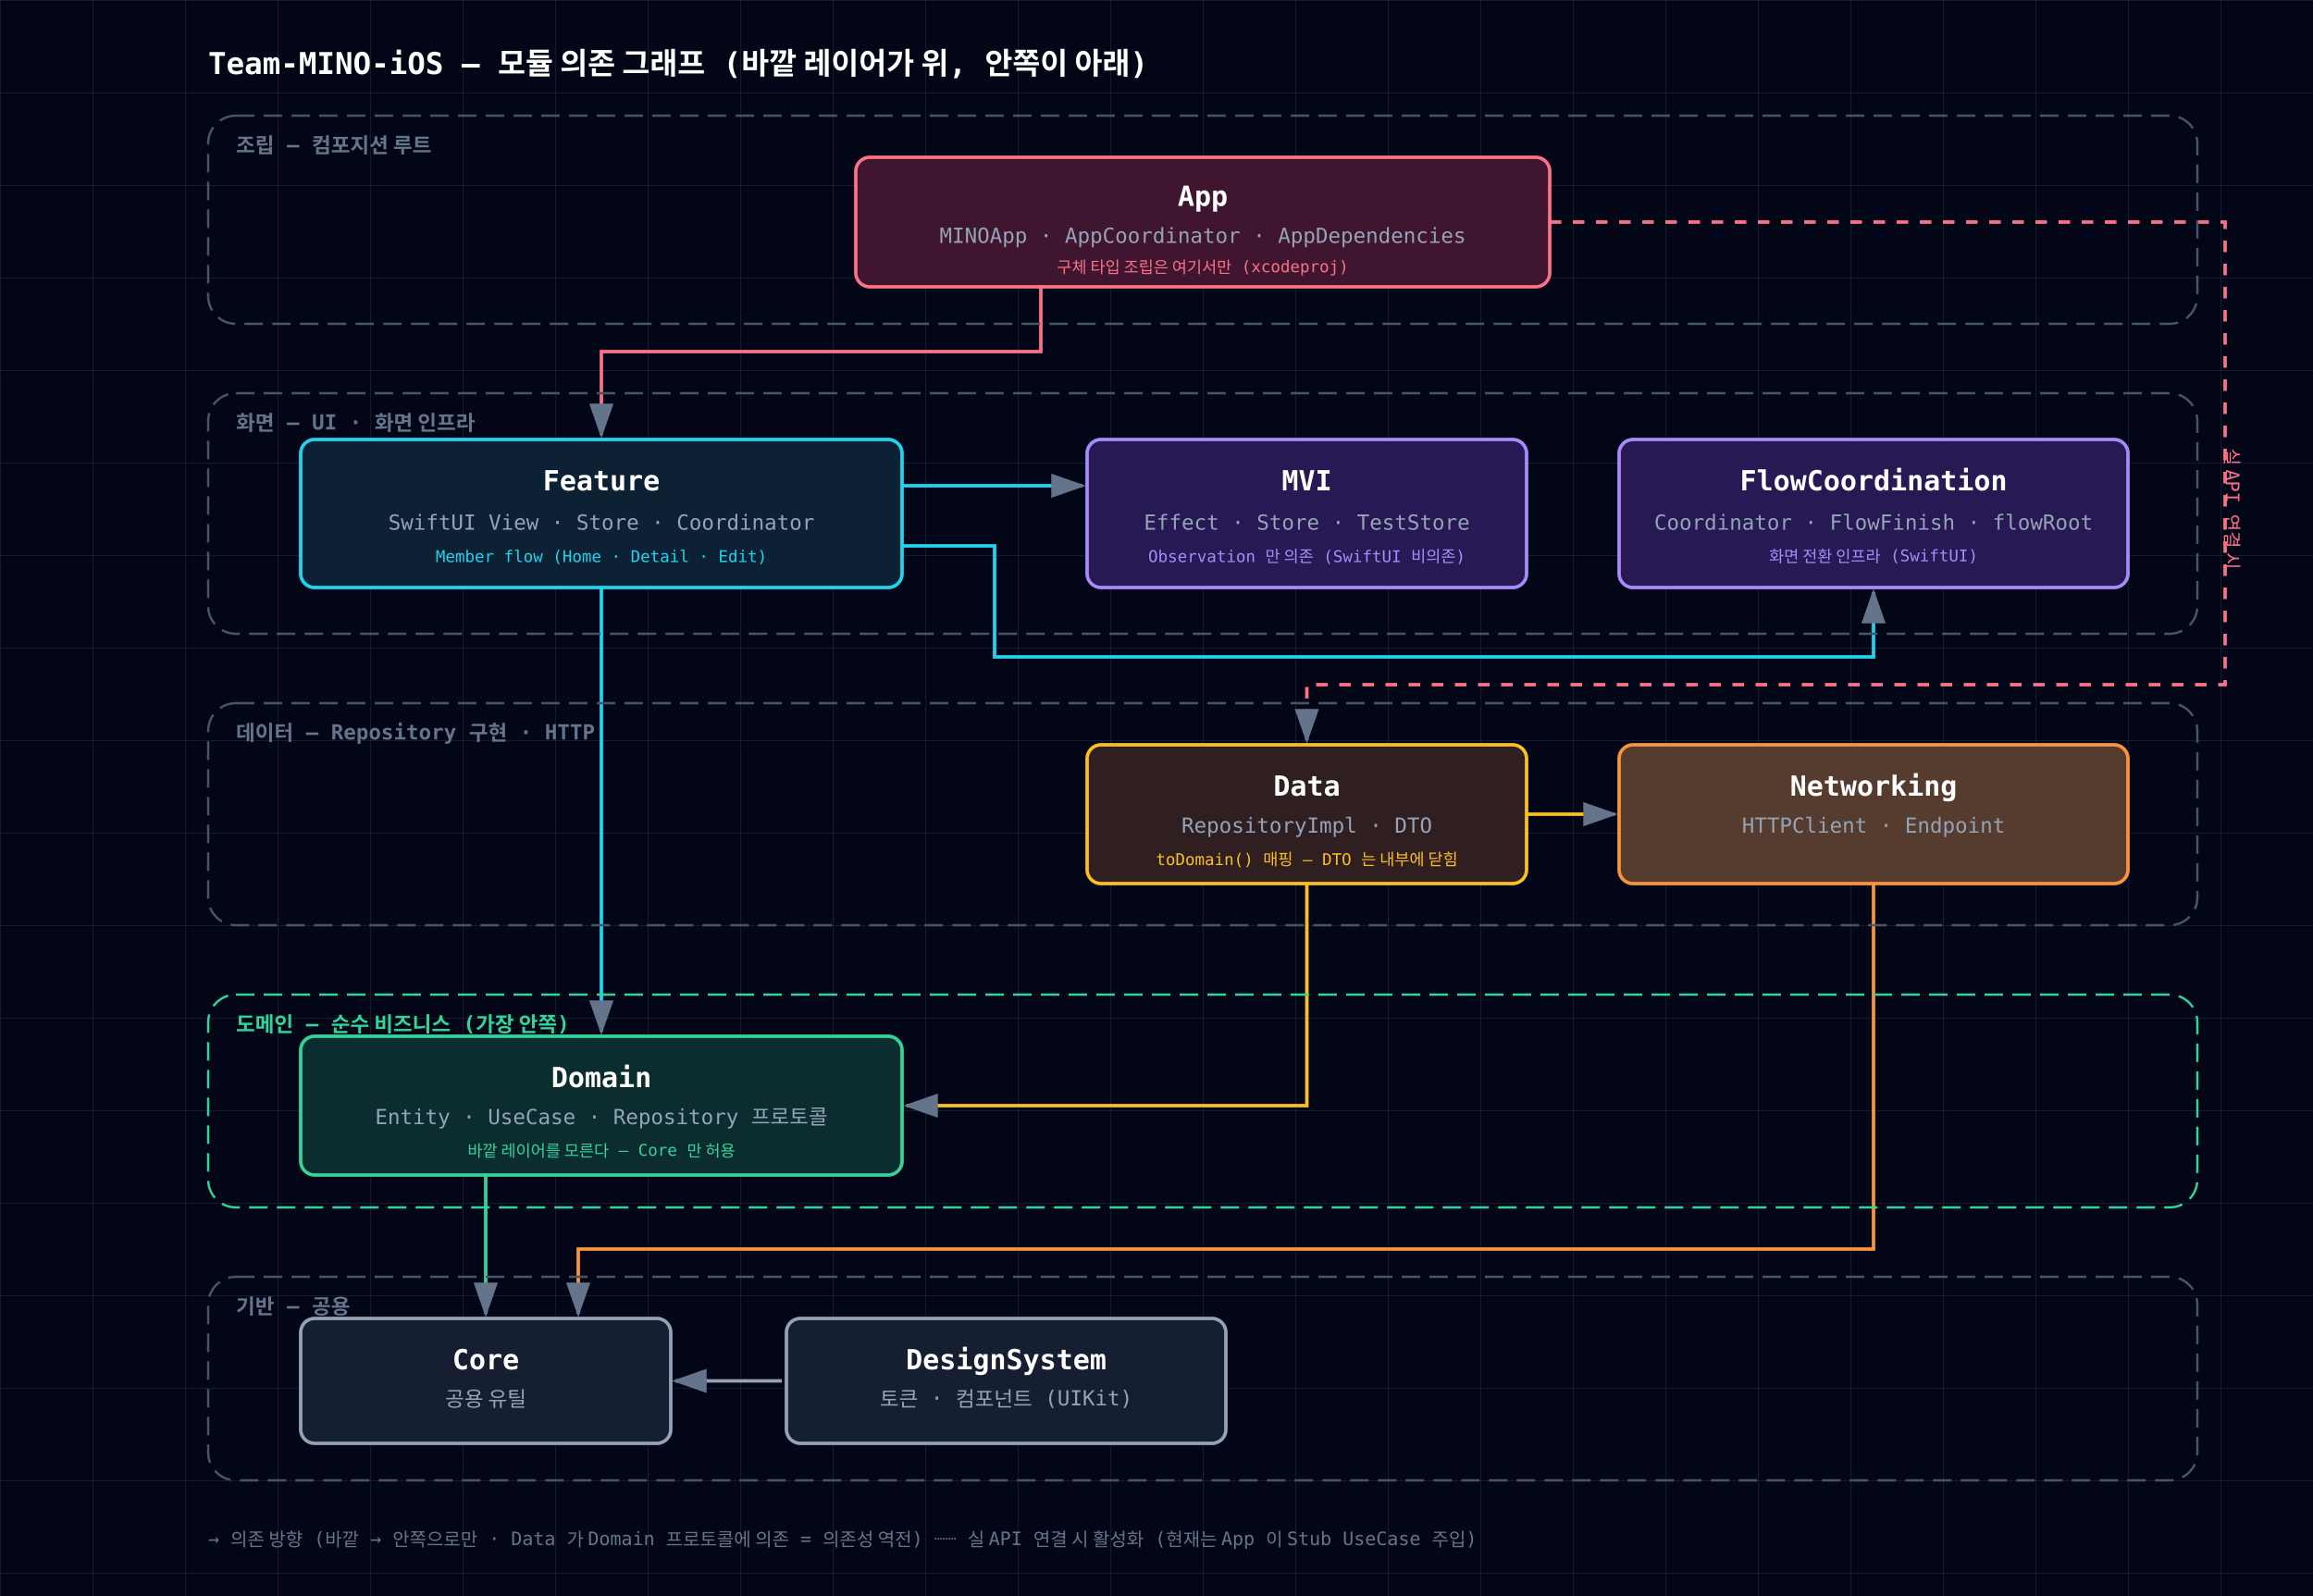
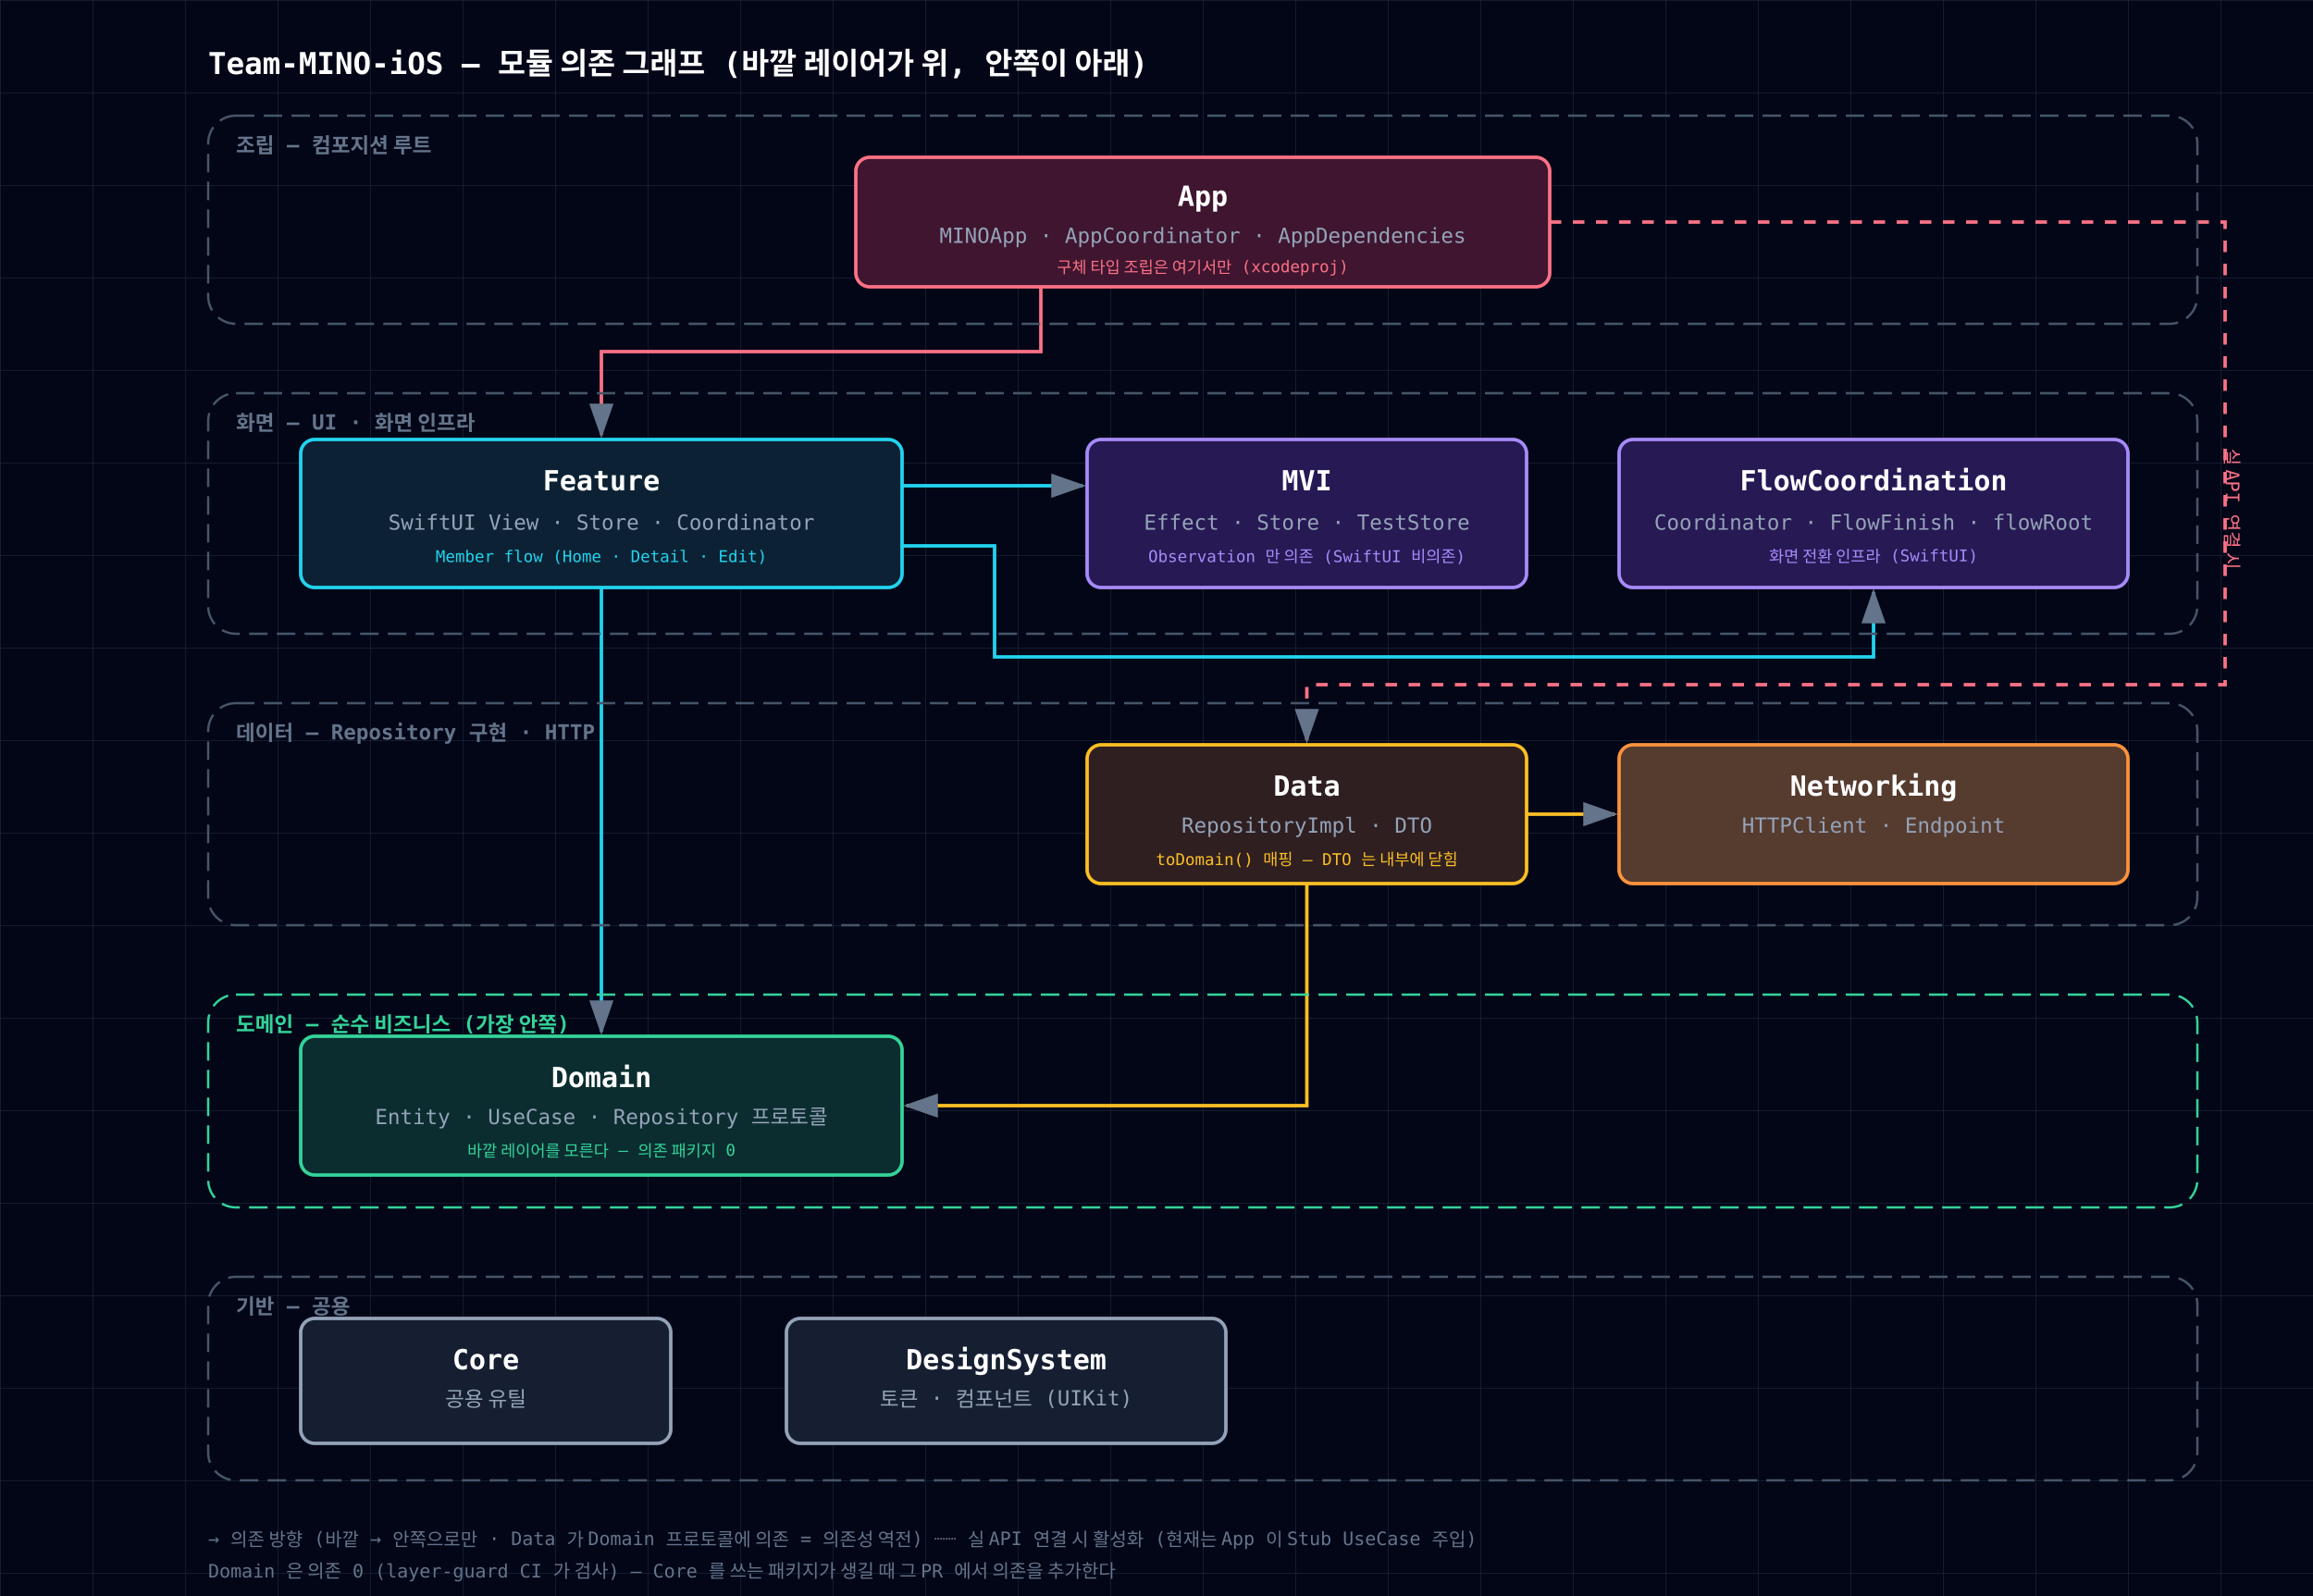
<svg xmlns="http://www.w3.org/2000/svg" viewBox="0 0 1000 690" style="font-family: 'JetBrains Mono', SFMono-Regular, Menlo, Consolas, monospace;">
  <defs>
    <marker id="arrowhead" markerWidth="10" markerHeight="7" refX="9" refY="3.5" orient="auto">
      <polygon points="0 0, 10 3.5, 0 7" fill="#64748b" />
    </marker>
    <pattern id="grid" width="40" height="40" patternUnits="userSpaceOnUse">
      <path d="M 40 0 L 0 0 0 40" fill="none" stroke="#1e293b" stroke-width="0.5" />
    </pattern>
  </defs>
  <rect width="100%" height="100%" fill="#020617" />
  <rect width="100%" height="100%" fill="url(#grid)" />
  <text x="90" y="32" fill="white" font-size="13" font-weight="700">Team-MINO-iOS — 모듈 의존 그래프 (바깥 레이어가 위, 안쪽이 아래)</text>
  <path d="M 450 124 L 450 152 L 260 152 L 260 188" fill="none" stroke="#fb7185" stroke-width="1.5" marker-end="url(#arrowhead)" />
  <path d="M 670 96 L 962 96 L 962 296 L 565 296 L 565 320" fill="none" stroke="#fb7185" stroke-width="1.5" stroke-dasharray="5,5" marker-end="url(#arrowhead)" />
  <text x="962" y="220" fill="#fb7185" font-size="8" text-anchor="middle" transform="rotate(90 962 220)">실 API 연결 시</text>
  <path d="M 390 210 L 468 210" fill="none" stroke="#22d3ee" stroke-width="1.5" marker-end="url(#arrowhead)" />
  <path d="M 390 236 L 430 236 L 430 284 L 810 284 L 810 256" fill="none" stroke="#22d3ee" stroke-width="1.5" marker-end="url(#arrowhead)" />
  <path d="M 260 254 L 260 446" fill="none" stroke="#22d3ee" stroke-width="1.5" marker-end="url(#arrowhead)" />
  <path d="M 565 382 L 565 478 L 392 478" fill="none" stroke="#fbbf24" stroke-width="1.5" marker-end="url(#arrowhead)" />
  <path d="M 660 352 L 698 352" fill="none" stroke="#fbbf24" stroke-width="1.5" marker-end="url(#arrowhead)" />
-   <path d="M 210 508 L 210 568" fill="none" stroke="#34d399" stroke-width="1.5" marker-end="url(#arrowhead)" />
-   <path d="M 810 382 L 810 540 L 250 540 L 250 568" fill="none" stroke="#fb923c" stroke-width="1.5" marker-end="url(#arrowhead)" />
-   <path d="M 338 597 L 292 597" fill="none" stroke="#94a3b8" stroke-width="1.5" marker-end="url(#arrowhead)" />
  <rect x="90" y="50" width="860" height="90" rx="12" fill="transparent" stroke="#475569" stroke-width="1" stroke-dasharray="8,4" />
  <text x="102" y="66" fill="#64748b" font-size="9" font-weight="600">조립 — 컴포지션 루트</text>
  <rect x="90" y="170" width="860" height="104" rx="12" fill="transparent" stroke="#475569" stroke-width="1" stroke-dasharray="8,4" />
  <text x="102" y="186" fill="#64748b" font-size="9" font-weight="600">화면 — UI · 화면 인프라</text>
  <rect x="90" y="304" width="860" height="96" rx="12" fill="transparent" stroke="#475569" stroke-width="1" stroke-dasharray="8,4" />
  <text x="102" y="320" fill="#64748b" font-size="9" font-weight="600">데이터 — Repository 구현 · HTTP</text>
  <rect x="90" y="430" width="860" height="92" rx="12" fill="transparent" stroke="#34d399" stroke-width="1" stroke-dasharray="8,4" />
  <text x="102" y="446" fill="#34d399" font-size="9" font-weight="600">도메인 — 순수 비즈니스 (가장 안쪽)</text>
  <rect x="90" y="552" width="860" height="88" rx="12" fill="transparent" stroke="#475569" stroke-width="1" stroke-dasharray="8,4" />
  <text x="102" y="568" fill="#64748b" font-size="9" font-weight="600">기반 — 공용</text>
  <rect x="370" y="68" width="300" height="56" rx="6" fill="#0f172a" />
  <rect x="370" y="68" width="300" height="56" rx="6" fill="rgba(136, 19, 55, 0.4)" stroke="#fb7185" stroke-width="1.5" />
  <text x="520" y="89" fill="white" font-size="12" font-weight="600" text-anchor="middle">App</text>
  <text x="520" y="105" fill="#94a3b8" font-size="9" text-anchor="middle">MINOApp · AppCoordinator · AppDependencies</text>
  <text x="520" y="118" fill="#fb7185" font-size="7" text-anchor="middle">구체 타입 조립은 여기서만 (xcodeproj)</text>
  <rect x="130" y="190" width="260" height="64" rx="6" fill="#0f172a" />
  <rect x="130" y="190" width="260" height="64" rx="6" fill="rgba(8, 51, 68, 0.4)" stroke="#22d3ee" stroke-width="1.5" />
  <text x="260" y="212" fill="white" font-size="12" font-weight="600" text-anchor="middle">Feature</text>
  <text x="260" y="229" fill="#94a3b8" font-size="9" text-anchor="middle">SwiftUI View · Store · Coordinator</text>
  <text x="260" y="243" fill="#22d3ee" font-size="7" text-anchor="middle">Member flow (Home · Detail · Edit)</text>
  <rect x="470" y="190" width="190" height="64" rx="6" fill="#0f172a" />
  <rect x="470" y="190" width="190" height="64" rx="6" fill="rgba(76, 29, 149, 0.4)" stroke="#a78bfa" stroke-width="1.5" />
  <text x="565" y="212" fill="white" font-size="12" font-weight="600" text-anchor="middle">MVI</text>
  <text x="565" y="229" fill="#94a3b8" font-size="9" text-anchor="middle">Effect · Store · TestStore</text>
  <text x="565" y="243" fill="#a78bfa" font-size="7" text-anchor="middle">Observation 만 의존 (SwiftUI 비의존)</text>
  <rect x="700" y="190" width="220" height="64" rx="6" fill="#0f172a" />
  <rect x="700" y="190" width="220" height="64" rx="6" fill="rgba(76, 29, 149, 0.4)" stroke="#a78bfa" stroke-width="1.5" />
  <text x="810" y="212" fill="white" font-size="12" font-weight="600" text-anchor="middle">FlowCoordination</text>
  <text x="810" y="229" fill="#94a3b8" font-size="9" text-anchor="middle">Coordinator · FlowFinish · flowRoot</text>
  <text x="810" y="243" fill="#a78bfa" font-size="7" text-anchor="middle">화면 전환 인프라 (SwiftUI)</text>
  <rect x="470" y="322" width="190" height="60" rx="6" fill="#0f172a" />
  <rect x="470" y="322" width="190" height="60" rx="6" fill="rgba(120, 53, 15, 0.3)" stroke="#fbbf24" stroke-width="1.5" />
  <text x="565" y="344" fill="white" font-size="12" font-weight="600" text-anchor="middle">Data</text>
  <text x="565" y="360" fill="#94a3b8" font-size="9" text-anchor="middle">RepositoryImpl · DTO</text>
  <text x="565" y="374" fill="#fbbf24" font-size="7" text-anchor="middle">toDomain() 매핑 — DTO 는 내부에 닫힘</text>
  <rect x="700" y="322" width="220" height="60" rx="6" fill="#0f172a" />
  <rect x="700" y="322" width="220" height="60" rx="6" fill="rgba(251, 146, 60, 0.3)" stroke="#fb923c" stroke-width="1.5" />
  <text x="810" y="344" fill="white" font-size="12" font-weight="600" text-anchor="middle">Networking</text>
  <text x="810" y="360" fill="#94a3b8" font-size="9" text-anchor="middle">HTTPClient · Endpoint</text>
  <rect x="130" y="448" width="260" height="60" rx="6" fill="#0f172a" />
  <rect x="130" y="448" width="260" height="60" rx="6" fill="rgba(6, 78, 59, 0.4)" stroke="#34d399" stroke-width="1.5" />
  <text x="260" y="470" fill="white" font-size="12" font-weight="600" text-anchor="middle">Domain</text>
  <text x="260" y="486" fill="#94a3b8" font-size="9" text-anchor="middle">Entity · UseCase · Repository 프로토콜</text>
-   <text x="260" y="500" fill="#34d399" font-size="7" text-anchor="middle">바깥 레이어를 모른다 — Core 만 허용</text>
+   <text x="260" y="500" fill="#34d399" font-size="7" text-anchor="middle">바깥 레이어를 모른다 — 의존 패키지 0</text>
  <rect x="130" y="570" width="160" height="54" rx="6" fill="#0f172a" />
  <rect x="130" y="570" width="160" height="54" rx="6" fill="rgba(30, 41, 59, 0.5)" stroke="#94a3b8" stroke-width="1.5" />
  <text x="210" y="592" fill="white" font-size="12" font-weight="600" text-anchor="middle">Core</text>
  <text x="210" y="608" fill="#94a3b8" font-size="9" text-anchor="middle">공용 유틸</text>
  <rect x="340" y="570" width="190" height="54" rx="6" fill="#0f172a" />
  <rect x="340" y="570" width="190" height="54" rx="6" fill="rgba(30, 41, 59, 0.5)" stroke="#94a3b8" stroke-width="1.5" />
  <text x="435" y="592" fill="white" font-size="12" font-weight="600" text-anchor="middle">DesignSystem</text>
  <text x="435" y="608" fill="#94a3b8" font-size="9" text-anchor="middle">토큰 · 컴포넌트 (UIKit)</text>
  <text x="90" y="668" fill="#64748b" font-size="8">→  의존 방향 (바깥 → 안쪽으로만 · Data 가 Domain 프로토콜에 의존 = 의존성 역전)      ┈┈  실 API 연결 시 활성화 (현재는 App 이 Stub UseCase 주입)</text>
+   <text x="90" y="682" fill="#64748b" font-size="8">Domain 은 의존 0 (layer-guard CI 가 검사) — Core 를 쓰는 패키지가 생길 때 그 PR 에서 의존을 추가한다</text>
</svg>
